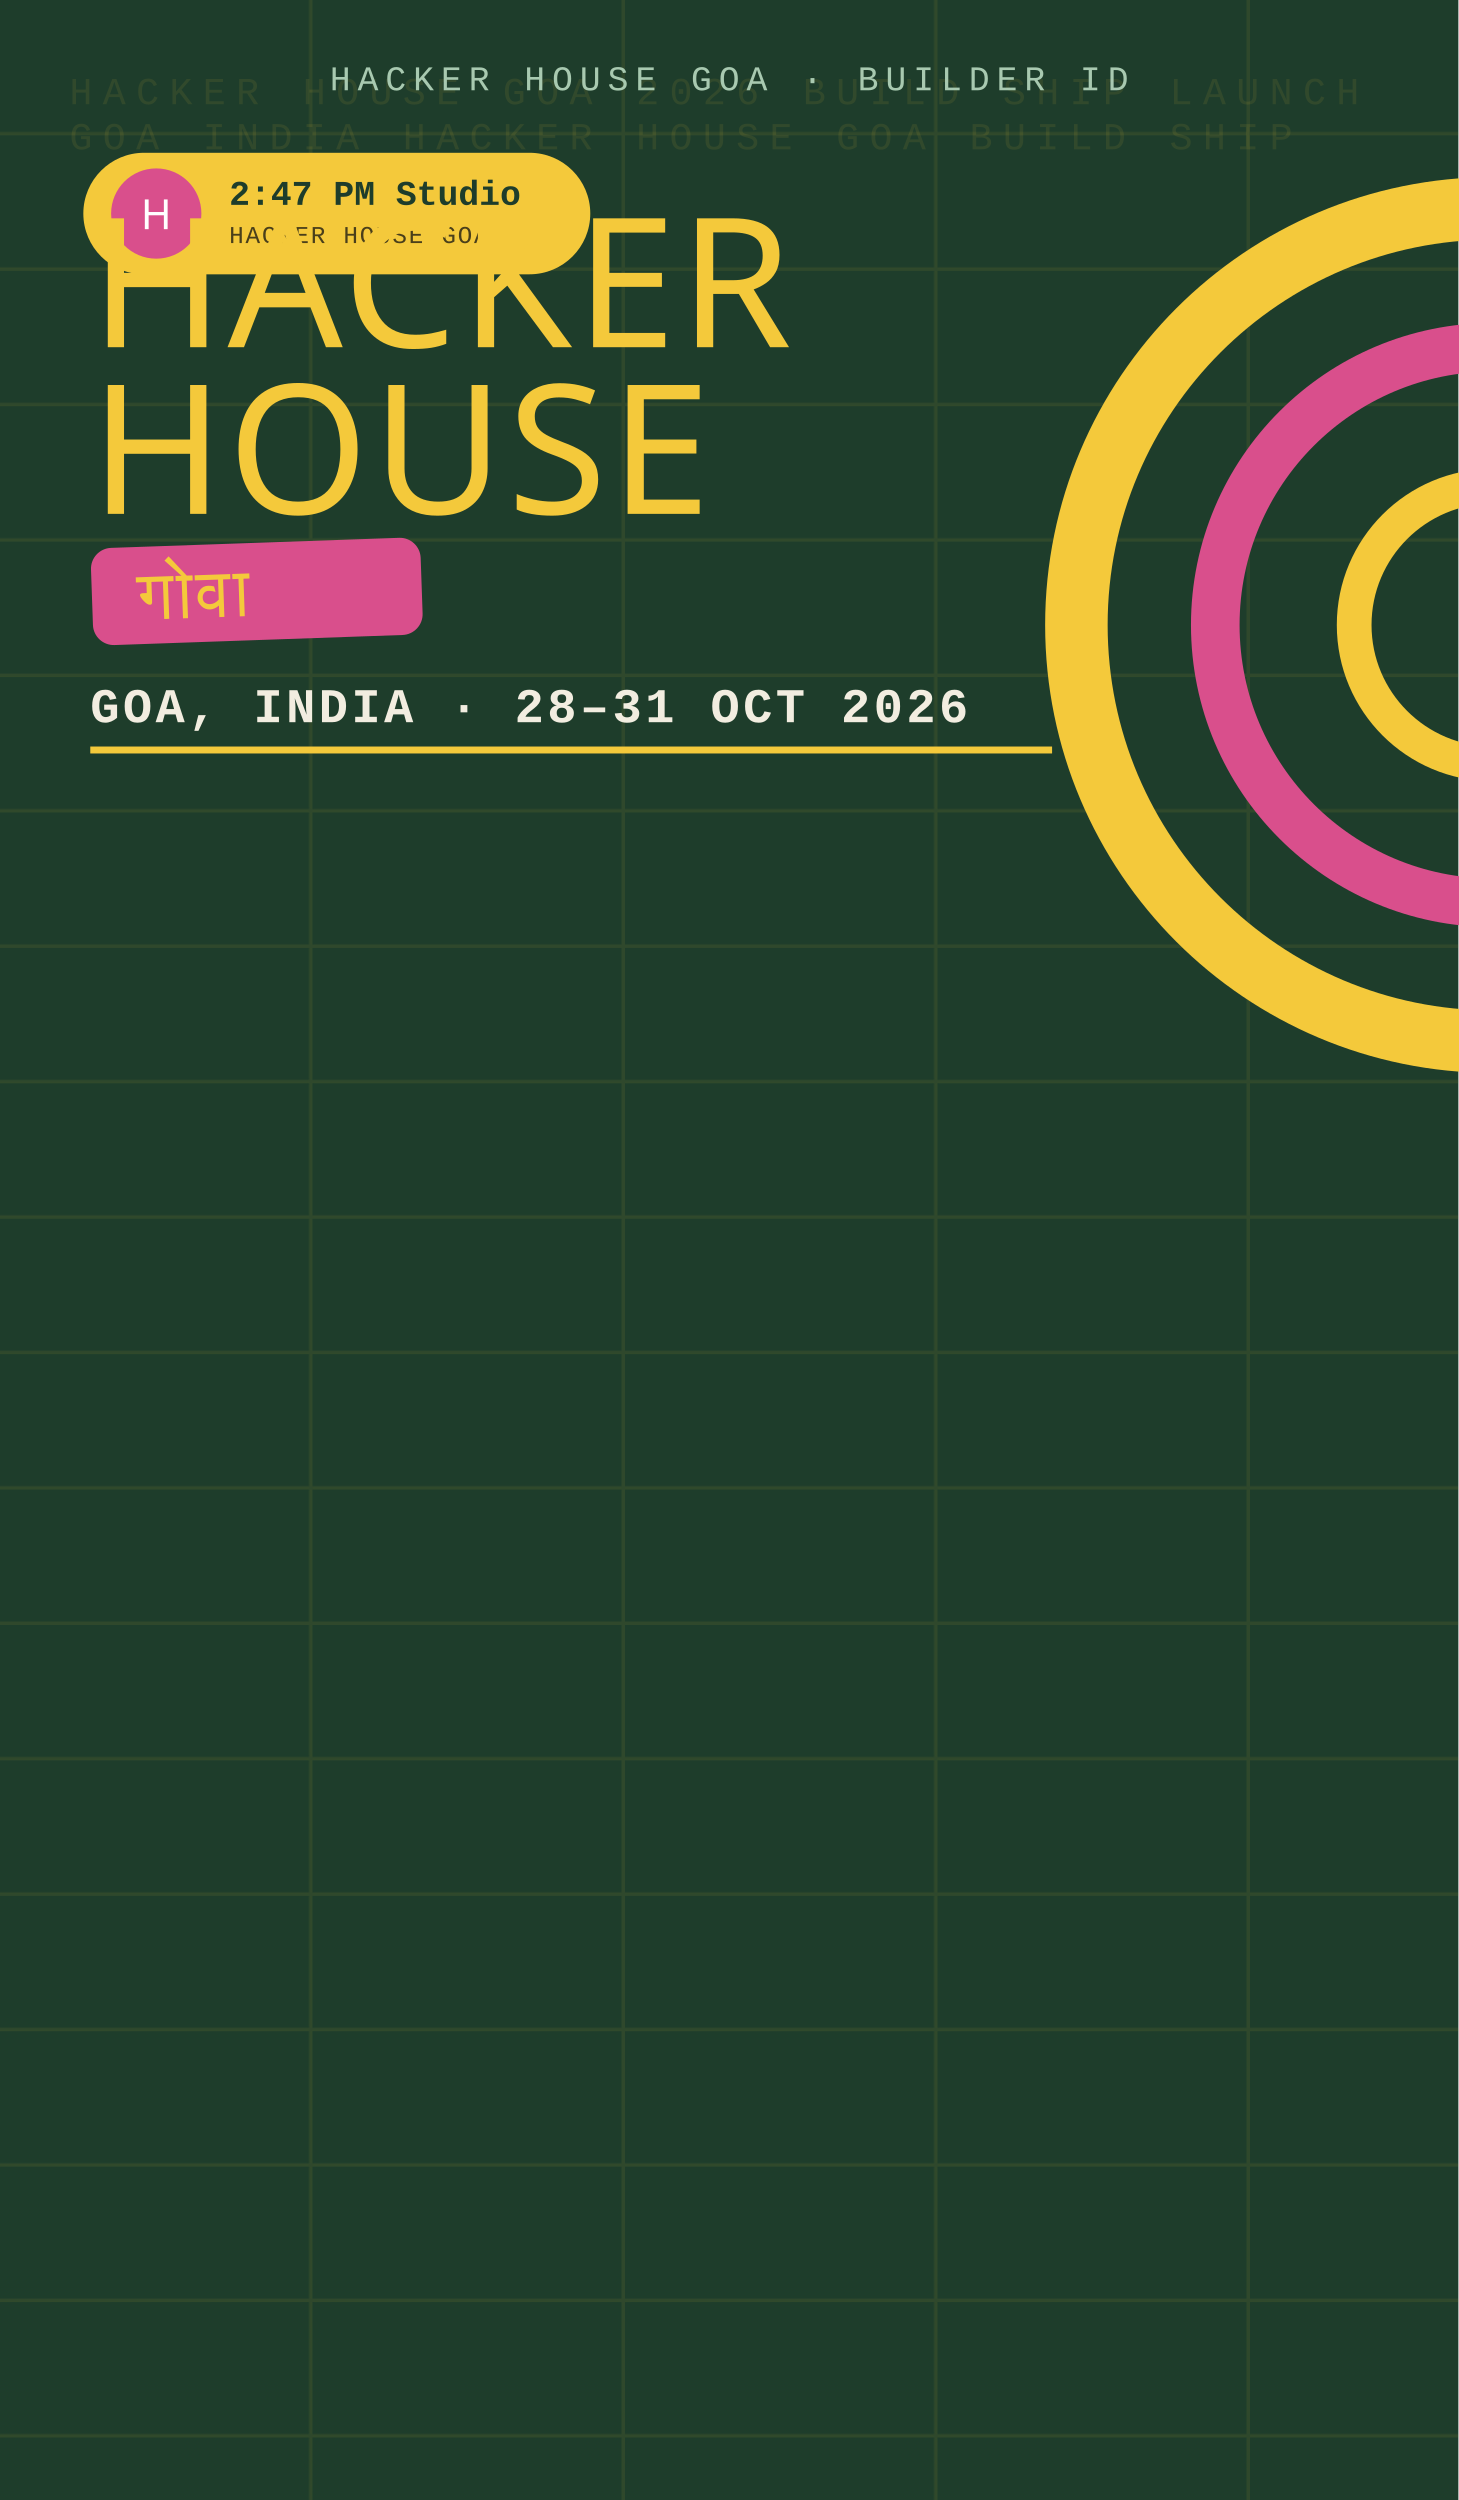
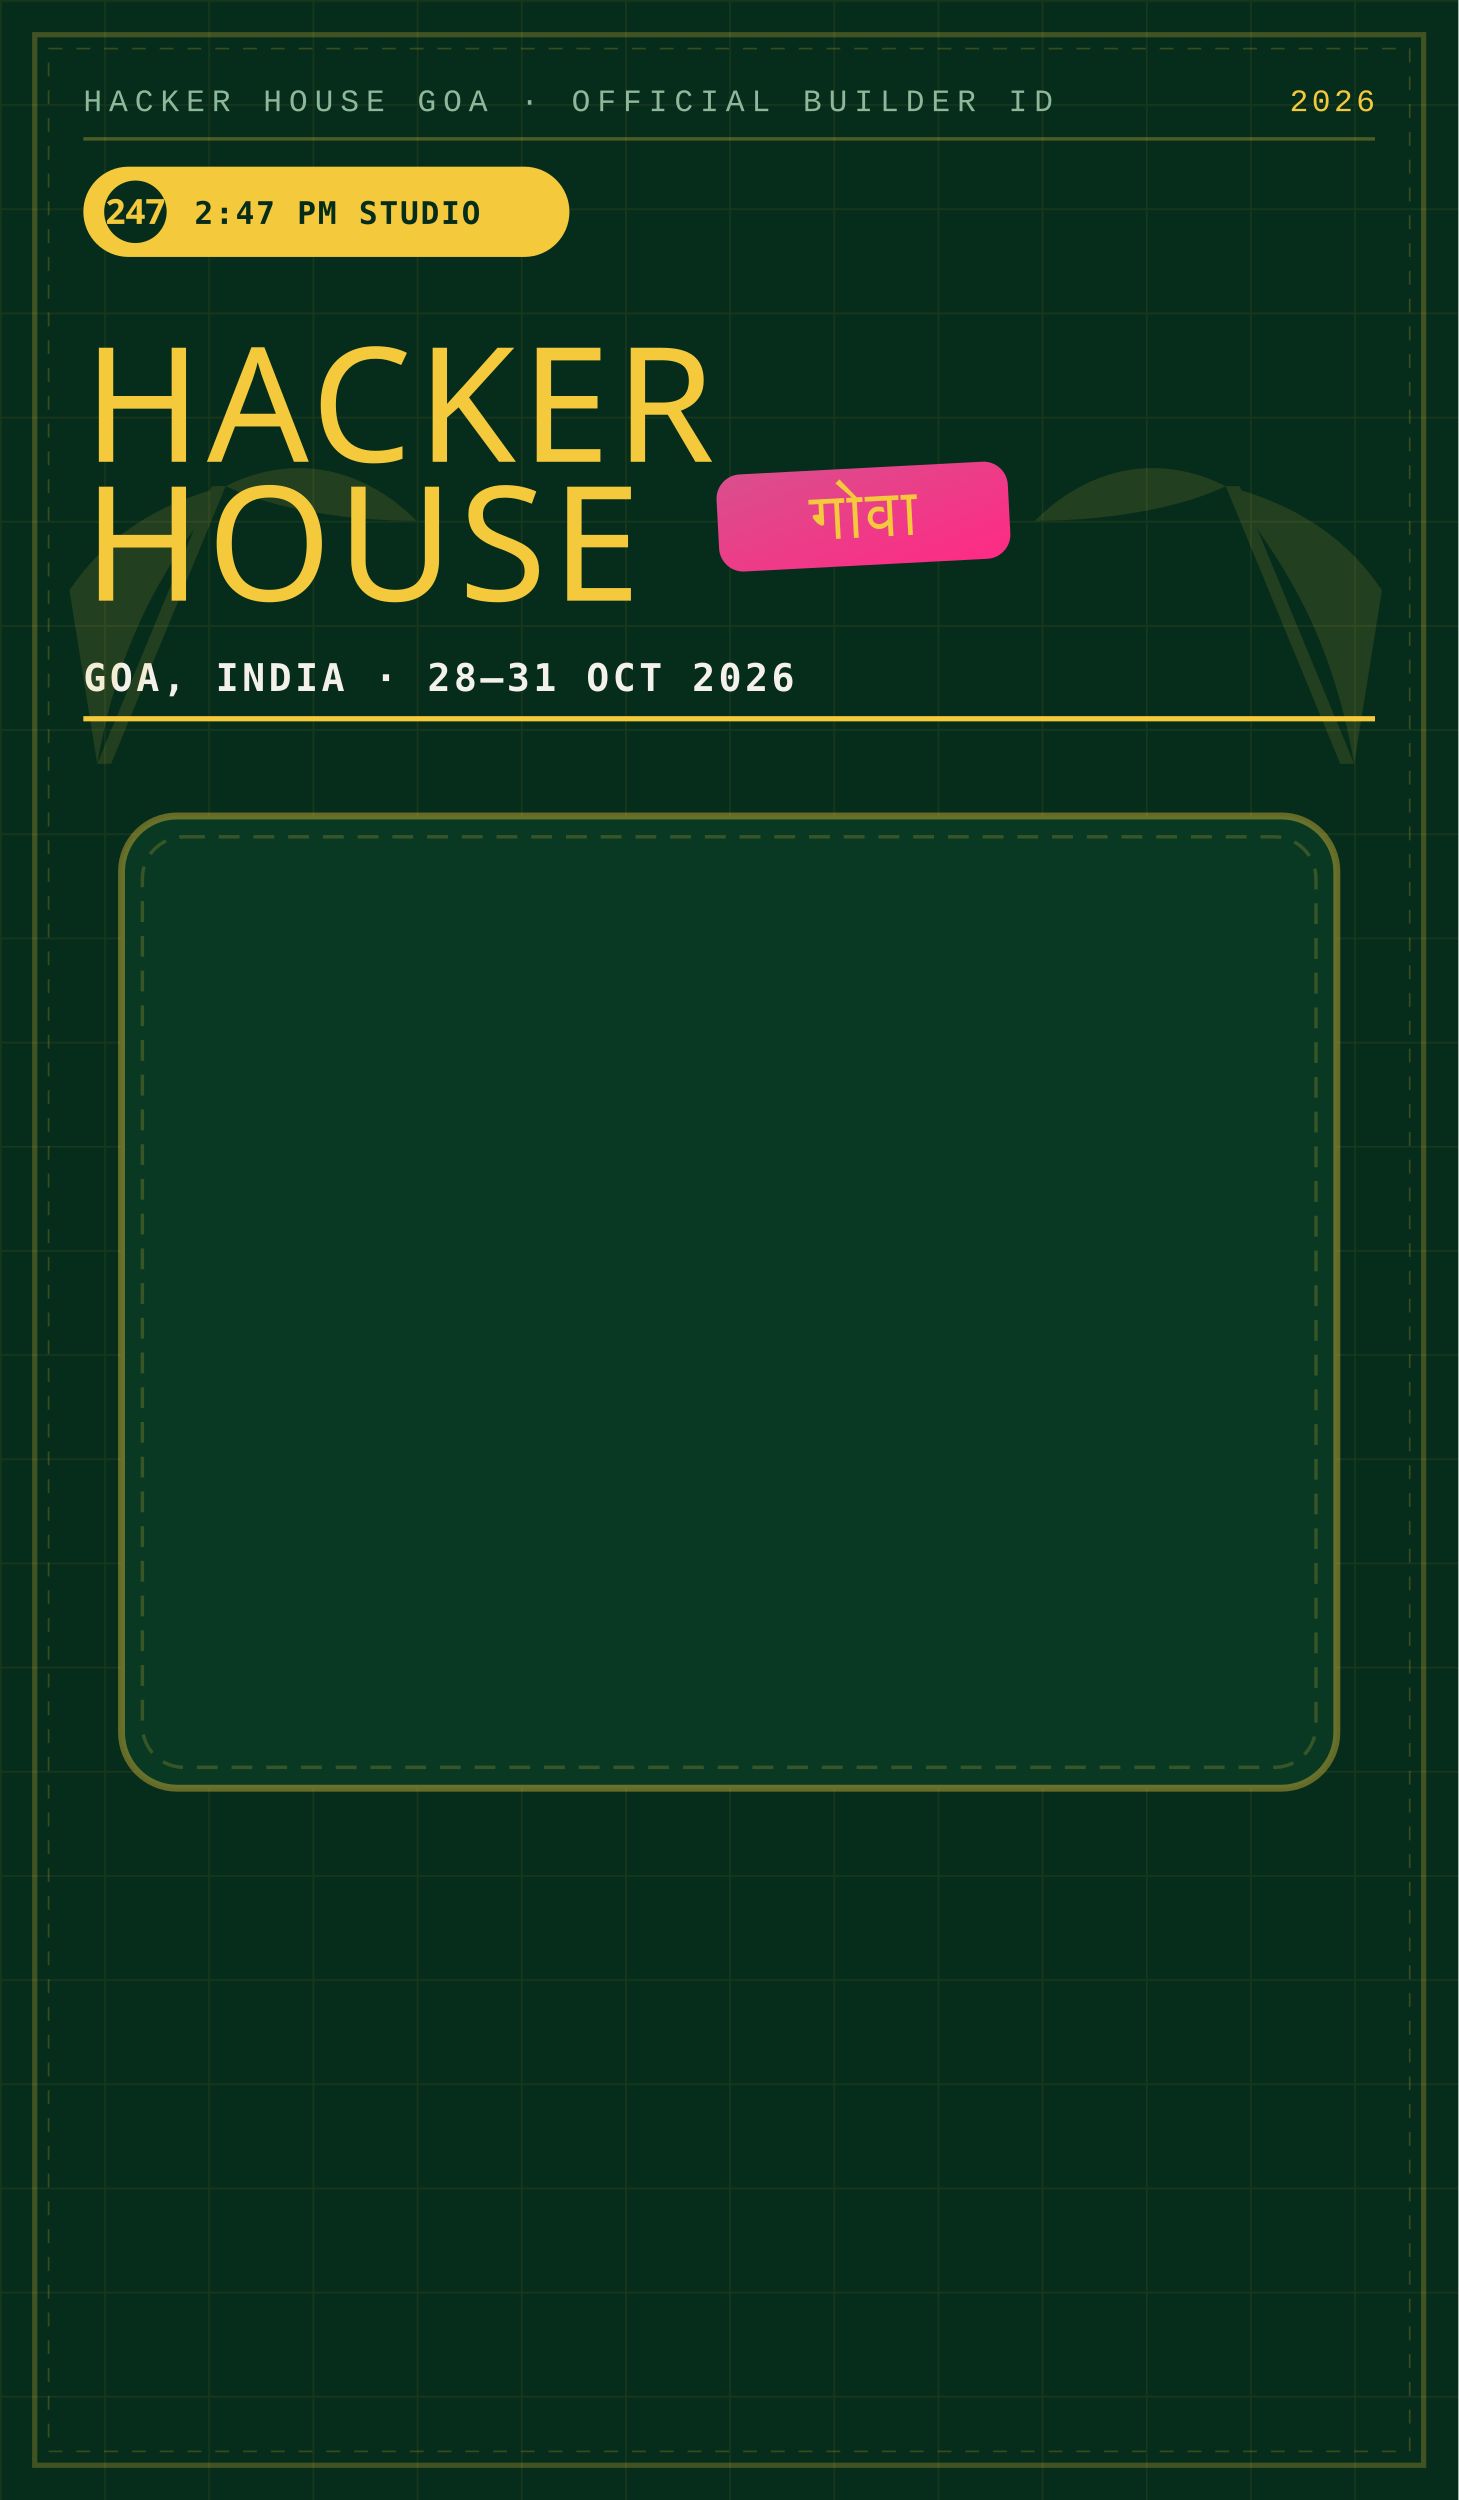
<svg xmlns="http://www.w3.org/2000/svg" width="420" height="720" viewBox="0 0 420 720">
  <defs>
-     <pattern id="grid" width="90" height="39" patternUnits="userSpaceOnUse">
-       <path d="M0 38.5H90M89.5 0V39" stroke="#F4C93B" stroke-opacity=".08" />
+     <pattern id="grid" width="30" height="30" patternUnits="userSpaceOnUse">
+       <path d="M 30 0 L 0 0 0 30" fill="none" stroke="#F4C93B" stroke-width="1" stroke-opacity="0.07" />
    </pattern>
+     <linearGradient id="gold-grad" x1="0%" y1="0%" x2="100%" y2="100%">
+       <stop offset="0%" stop-color="#F4C93B" />
+       <stop offset="100%" stop-color="#FFDC65" />
+     </linearGradient>
+     <linearGradient id="pink-grad" x1="0%" y1="0%" x2="100%" y2="100%">
+       <stop offset="0%" stop-color="#D94F8C" />
+       <stop offset="100%" stop-color="#FF2A85" />
+     </linearGradient>
  </defs>
-   <rect width="420" height="720" fill="#1E3D2B" />
+   <rect width="420" height="720" rx="0" fill="#062C1B" />
  <rect width="420" height="720" fill="url(#grid)" />
-   <text x="20" y="30" fill="#F4C93B" fill-opacity=".09" font-family="Courier New, monospace" font-size="11" letter-spacing="3">HACKER HOUSE GOA 2026 BUILD SHIP LAUNCH</text>
-   <text x="20" y="43" fill="#F4C93B" fill-opacity=".09" font-family="Courier New, monospace" font-size="11" letter-spacing="3">GOA INDIA HACKER HOUSE GOA BUILD SHIP</text>
-   <text x="210" y="26" fill="#A8C9B0" font-family="Courier New, monospace" font-size="10" letter-spacing="2" text-anchor="middle">HACKER HOUSE GOA · BUILDER ID</text>
-   <g transform="translate(24 44)">
-     <rect width="146" height="35" rx="17.5" fill="#F4C93B" />
-     <circle cx="21" cy="17.5" r="13" fill="#D94F8C" />
-     <text x="21" y="22" fill="#fff" text-anchor="middle" font-family="Arial Black, sans-serif" font-size="12">H</text>
-     <text x="42" y="15" fill="#1E3D2B" font-family="Courier New, monospace" font-size="10" font-weight="bold">2:47 PM Studio</text>
-     <text x="42" y="26" fill="#4A3F1A" font-family="Courier New, monospace" font-size="7" letter-spacing=".5">HACKER HOUSE GOA</text>
+   <rect x="10" y="10" width="400" height="700" fill="none" stroke="#F4C93B" stroke-width="1.5" stroke-opacity="0.25" />
+   <rect x="14" y="14" width="392" height="692" fill="none" stroke="#F4C93B" stroke-width="0.5" stroke-dasharray="4 4" stroke-opacity="0.2" />
+   <text x="24" y="32" fill="#8EB89B" font-family="'Space Mono', 'Courier New', monospace" font-size="9" letter-spacing="2">HACKER HOUSE GOA · OFFICIAL BUILDER ID</text>
+   <text x="396" y="32" fill="#F4C93B" font-family="'Space Mono', 'Courier New', monospace" font-size="9" letter-spacing="1" text-anchor="end">2026</text>
+   <line x1="24" y1="40" x2="396" y2="40" stroke="#F4C93B" stroke-width="1" stroke-opacity="0.3" />
+   <g transform="translate(24, 48)">
+     <rect width="140" height="26" rx="13" fill="#F4C93B" />
+     <circle cx="15" cy="13" r="9" fill="#062C1B" />
+     <text x="15" y="16.5" fill="#F4C93B" text-anchor="middle" font-family="Arial Black, sans-serif" font-size="10" font-weight="900">247</text>
+     <text x="32" y="16.5" fill="#062C1B" font-family="'Space Mono', monospace" font-size="9" font-weight="700" letter-spacing="0.5">2:47 PM STUDIO</text>
  </g>
-   <g transform="translate(300 50)" fill="none">
-     <circle cx="130" cy="130" r="120" stroke="#F4C93B" stroke-width="18" />
-     <circle cx="130" cy="130" r="80" stroke="#D94F8C" stroke-width="14" />
-     <circle cx="130" cy="130" r="40" stroke="#F4C93B" stroke-width="10" />
+   <g transform="translate(24, 95)">
+     <text y="38" fill="#F4C93B" font-family="Impact, 'Arial Black', sans-serif" font-size="46" letter-spacing="1.5">HACKER</text>
+     <text y="78" fill="#F4C93B" font-family="Impact, 'Arial Black', sans-serif" font-size="46" letter-spacing="1.5">HOUSE</text>
+     <g transform="translate(182, 42) rotate(-3)">
+       <rect width="84" height="28" rx="7" fill="url(#pink-grad)" />
+       <text x="42" y="20" fill="#F4C93B" text-anchor="middle" font-family="Impact, Arial Black, sans-serif" font-size="19" letter-spacing="2">गोवा</text>
+     </g>
+     <text y="104" fill="#F4F1EA" font-family="'Space Mono', monospace" font-size="11" font-weight="700" letter-spacing="1">GOA, INDIA · 28–31 OCT 2026</text>
+     <line x1="0" y1="112" x2="372" y2="112" stroke="#F4C93B" stroke-width="1.5" />
  </g>
-   <g transform="translate(26 100)">
-     <text fill="#F4C93B" font-family="Impact, Arial Black, sans-serif" font-size="52" letter-spacing="1">HACKER</text>
-     <text y="48" fill="#F4C93B" font-family="Impact, Arial Black, sans-serif" font-size="52" letter-spacing="1">HOUSE</text>
-     <g transform="translate(0 58) rotate(-2)">
-       <rect width="95" height="28" rx="6" fill="#D94F8C" />
-       <text x="13" y="21" fill="#F4C93B" font-family="Impact, Arial Black, sans-serif" font-size="20" letter-spacing="2">गोवा</text>
-     </g>
-     <text y="108" fill="#F2EDE0" font-family="Courier New, monospace" font-size="14" font-weight="bold" letter-spacing="1">GOA, INDIA · 28–31 OCT 2026</text>
-     <path d="M0 116H277" stroke="#F4C93B" stroke-width="2" />
+   <g opacity="0.12" fill="#F4C93B">
+     <path d="M 28 220 C 35 180, 50 160, 65 140 C 45 145, 30 155, 20 170 Z" />
+     <path d="M 65 140 C 85 130, 105 135, 120 150 C 95 150, 75 145, 65 140 Z" />
+     <path d="M 28 220 L 32 220 L 65 140 L 61 140 Z" />
+     <path d="M 390 220 C 383 180, 368 160, 353 140 C 373 145, 388 155, 398 170 Z" />
+     <path d="M 353 140 C 333 130, 313 135, 298 150 C 323 150, 343 145, 353 140 Z" />
+     <path d="M 390 220 L 386 220 L 353 140 L 357 140 Z" />
+   </g>
+   <g transform="translate(35, 235)">
+     <rect width="350" height="280" rx="16" fill="#093823" stroke="#F4C93B" stroke-width="2" stroke-opacity="0.4" />
+     <rect x="6" y="6" width="338" height="268" rx="12" fill="none" stroke="#F4C93B" stroke-width="1" stroke-dasharray="6 4" stroke-opacity="0.2" />
  </g>
</svg>
